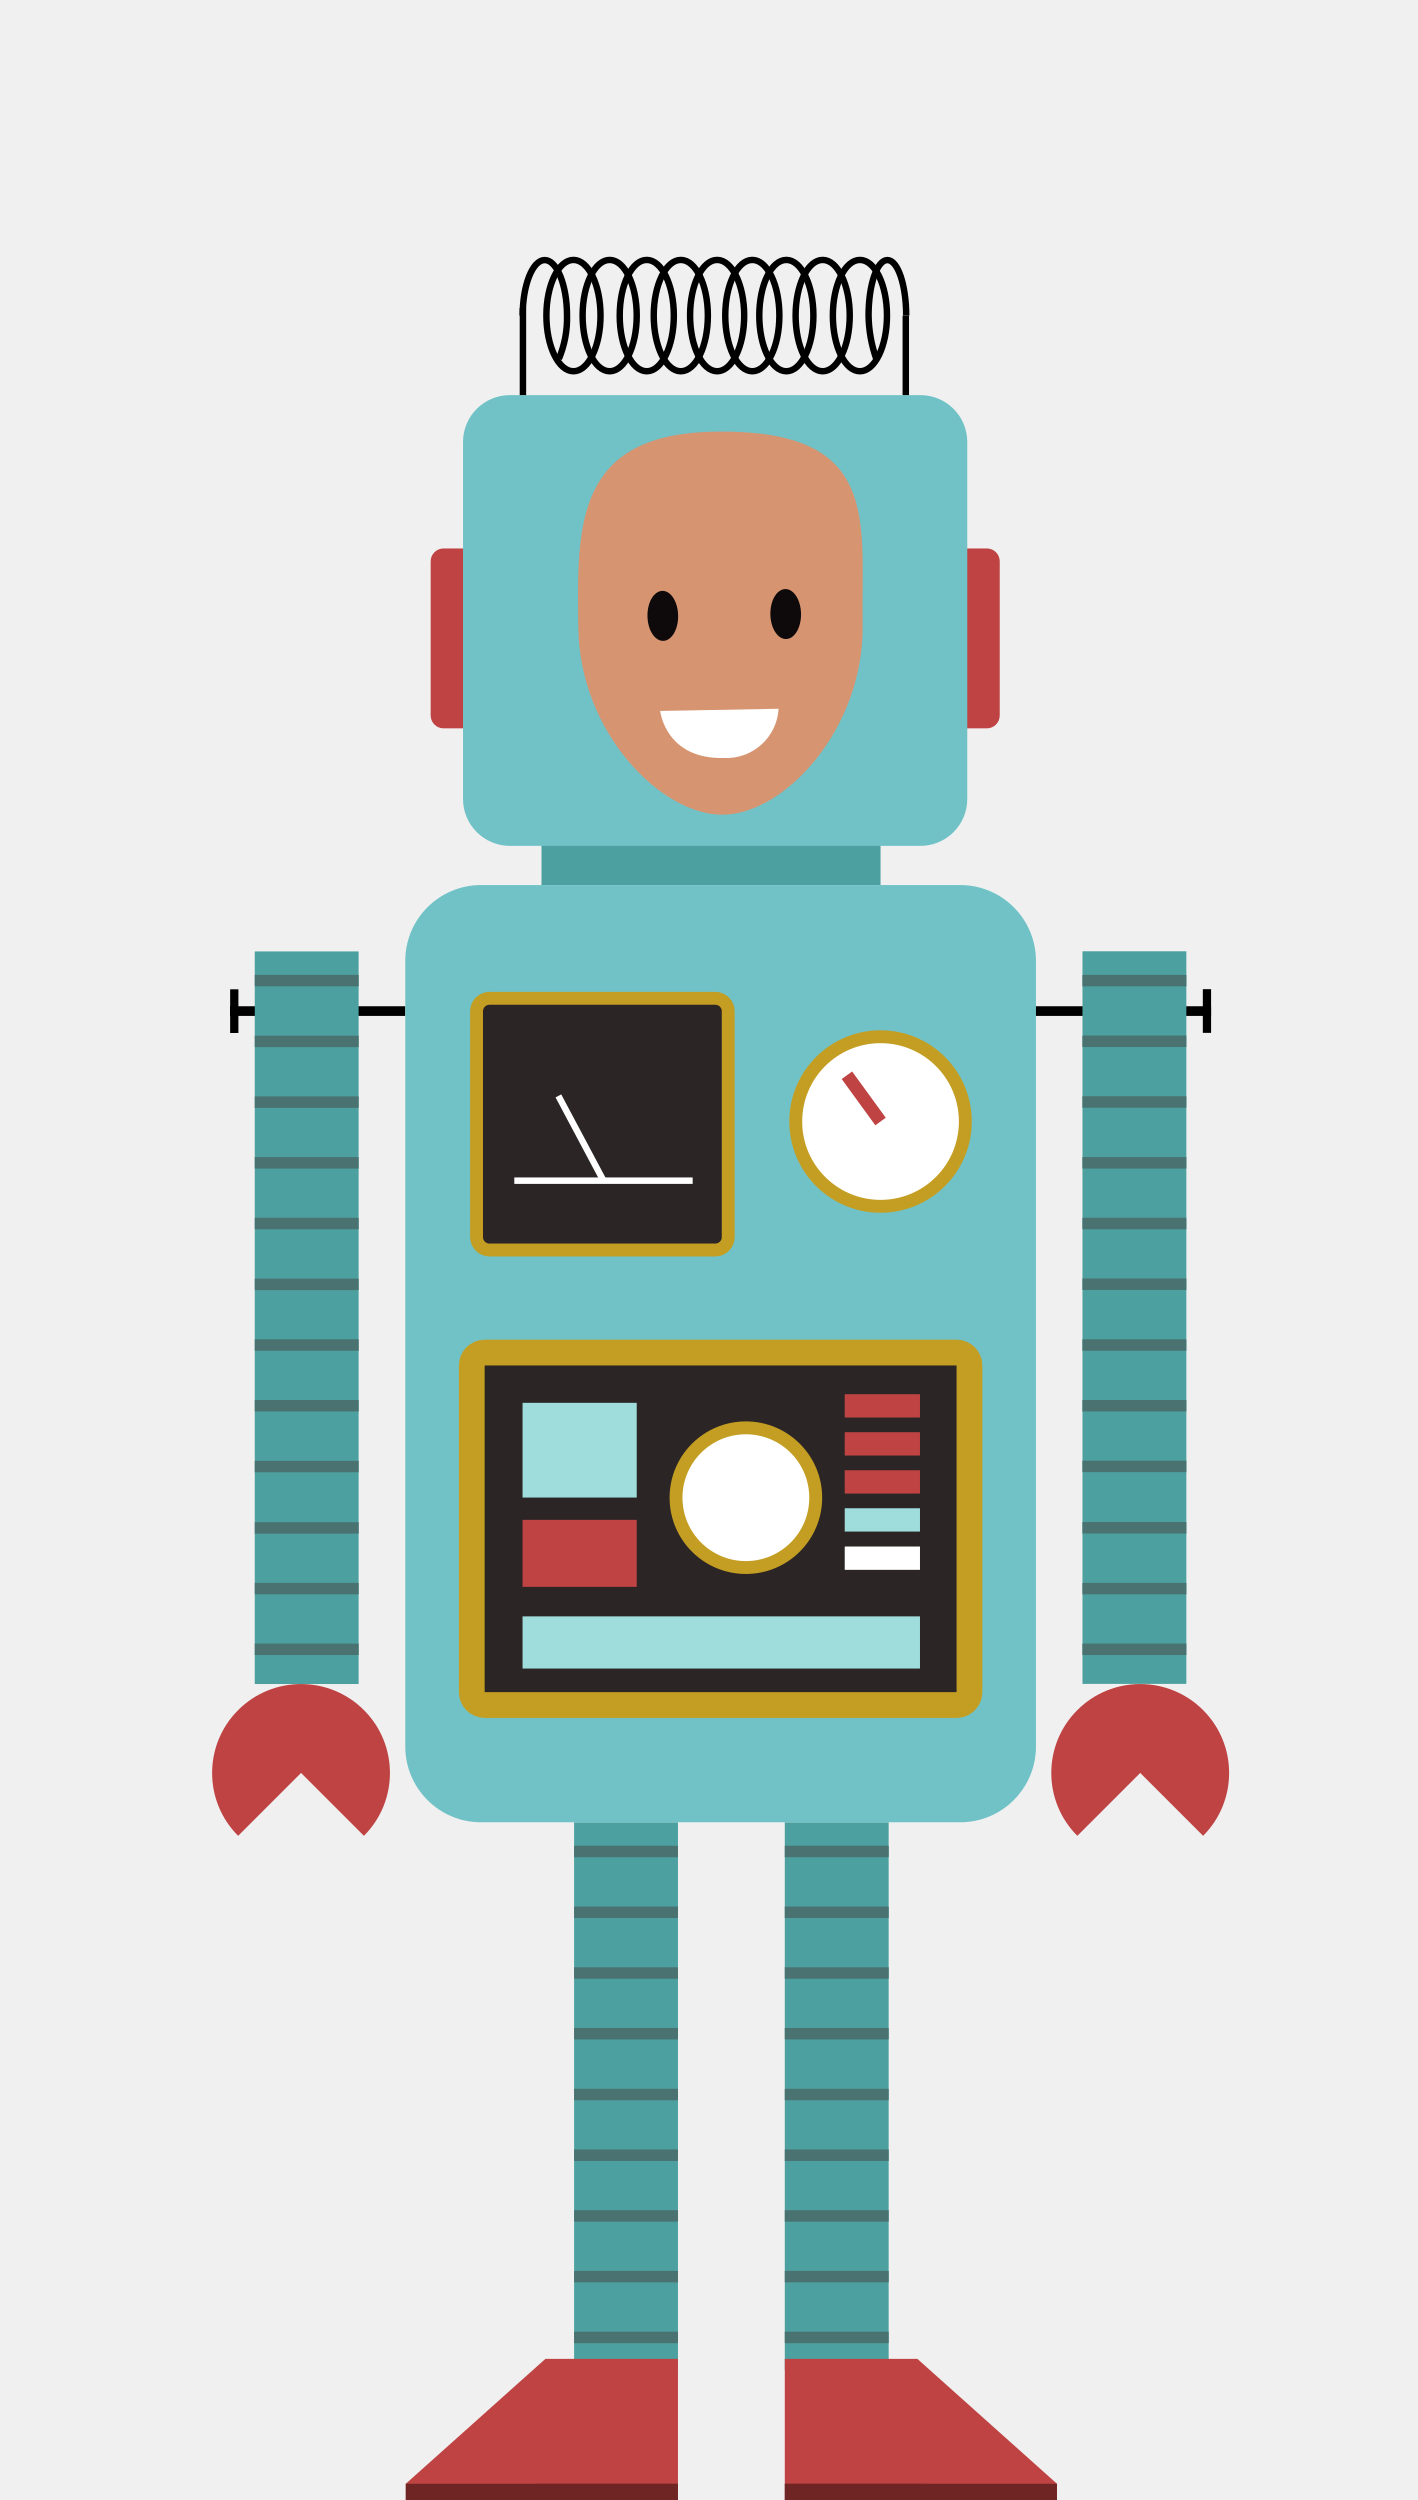
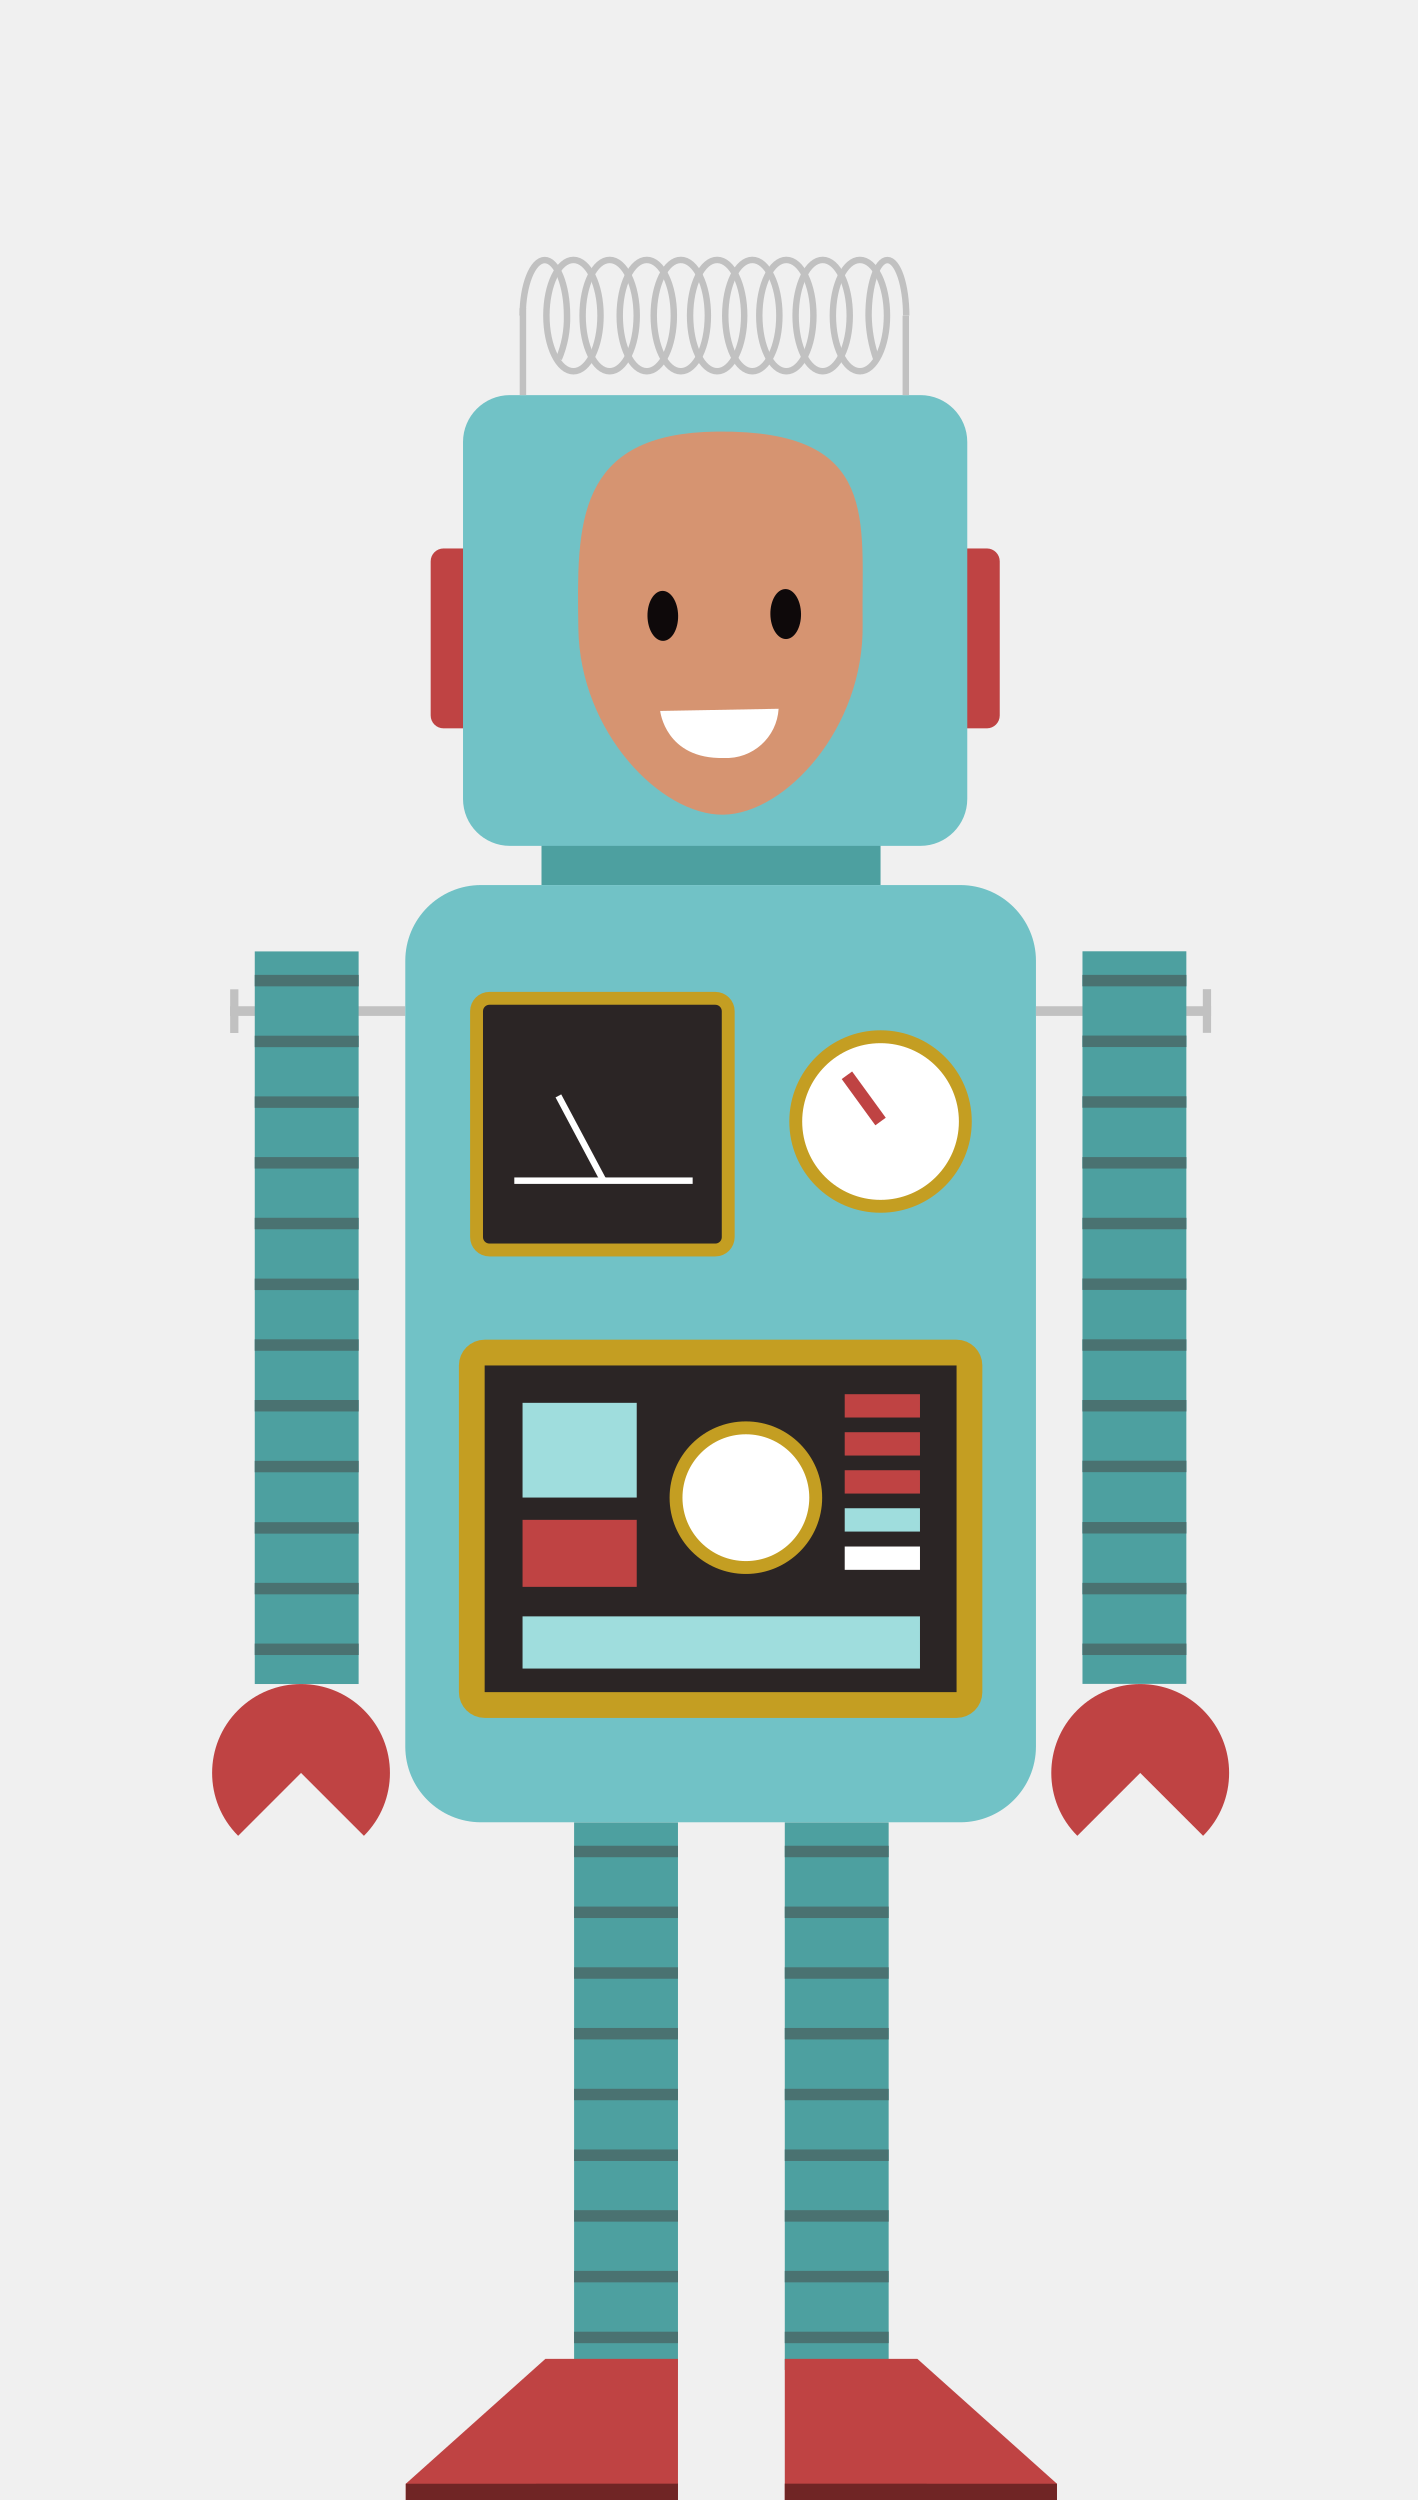
<svg xmlns="http://www.w3.org/2000/svg" width="110" height="194" viewBox="0 0 110 194">
  <g id="landians">
-     <line x1="31.45" y1="78.46" x2="17.85" y2="78.46" fill="none" stroke="#000" stroke-miterlimit="10" stroke-width="0.75" />
-     <rect x="17.85" y="76.76" width="0.64" height="3.39" transform="translate(36.35 156.92) rotate(-180)" />
+     <line x1="31.45" y1="78.46" x2="17.85" y2="78.46" fill="none" stroke="#c1c1c1" stroke-miterlimit="10" stroke-width="0.75" />
+     <rect x="17.85" y="76.76" width="0.64" height="3.39" transform="translate(36.35 156.92) rotate(-180)" fill="#c1c1c1" />
    <rect x="60.9" y="141.41" width="8.06" height="42.5" fill="#4da0a0" />
    <rect x="44.55" y="141.41" width="8.06" height="42.5" fill="#4da0a0" />
    <rect x="44.55" y="143.23" width="8.06" height="0.89" fill="#4a7271" />
    <rect x="44.55" y="147.95" width="8.06" height="0.89" fill="#4a7271" />
    <rect x="44.55" y="152.66" width="8.06" height="0.89" fill="#4a7271" />
    <rect x="44.55" y="157.37" width="8.06" height="0.89" fill="#4a7271" />
    <rect x="44.55" y="162.09" width="8.06" height="0.89" fill="#4a7271" />
    <rect x="44.55" y="166.8" width="8.06" height="0.89" fill="#4a7271" />
    <rect x="44.55" y="171.51" width="8.06" height="0.89" fill="#4a7271" />
    <rect x="44.55" y="176.22" width="8.06" height="0.89" fill="#4a7271" />
    <rect x="44.55" y="180.94" width="8.06" height="0.89" fill="#4a7271" />
    <rect x="60.9" y="143.23" width="8.06" height="0.89" fill="#4a7271" />
    <rect x="60.9" y="147.95" width="8.06" height="0.89" fill="#4a7271" />
    <rect x="60.9" y="152.66" width="8.06" height="0.89" fill="#4a7271" />
    <rect x="60.9" y="157.37" width="8.06" height="0.89" fill="#4a7271" />
    <rect x="60.9" y="162.09" width="8.06" height="0.89" fill="#4a7271" />
    <rect x="60.9" y="166.8" width="8.06" height="0.89" fill="#4a7271" />
    <rect x="60.9" y="171.51" width="8.06" height="0.89" fill="#4a7271" />
    <rect x="60.9" y="176.22" width="8.06" height="0.89" fill="#4a7271" />
    <rect x="60.9" y="180.94" width="8.06" height="0.89" fill="#4a7271" />
    <rect x="33.42" y="42.56" width="5.03" height="13.96" rx="1" fill="#bf4343" />
    <rect x="42.02" y="64.2" width="26.31" height="4.48" fill="#4da0a0" />
    <rect x="72.55" y="42.56" width="5.03" height="13.96" rx="1" fill="#bf4343" />
    <rect x="35.93" y="30.66" width="39.13" height="34.98" rx="3.64" fill="#71c2c6" />
-     <path d="M40.56,24.49c0-2.38.77-4.31,1.71-4.31S44,22.11,44,24.49a8.12,8.12,0,0,1-.63,3.35" fill="none" stroke="#000" stroke-miterlimit="10" stroke-width="0.5" />
-     <ellipse cx="44.5" cy="24.49" rx="2.1" ry="4.32" fill="none" stroke="#000" stroke-miterlimit="10" stroke-width="0.5" />
-     <ellipse cx="47.31" cy="24.49" rx="2.1" ry="4.32" fill="none" stroke="#000" stroke-miterlimit="10" stroke-width="0.5" />
-     <ellipse cx="50.19" cy="24.49" rx="2.1" ry="4.32" fill="none" stroke="#000" stroke-miterlimit="10" stroke-width="0.5" />
-     <ellipse cx="52.83" cy="24.49" rx="2.1" ry="4.32" fill="none" stroke="#000" stroke-miterlimit="10" stroke-width="0.5" />
-     <ellipse cx="55.65" cy="24.49" rx="2.1" ry="4.32" fill="none" stroke="#000" stroke-miterlimit="10" stroke-width="0.5" />
-     <ellipse cx="58.38" cy="24.49" rx="2.1" ry="4.32" fill="none" stroke="#000" stroke-miterlimit="10" stroke-width="0.5" />
-     <ellipse cx="61.02" cy="24.49" rx="2.1" ry="4.32" fill="none" stroke="#000" stroke-miterlimit="10" stroke-width="0.5" />
-     <ellipse cx="63.84" cy="24.49" rx="2.1" ry="4.32" fill="none" stroke="#000" stroke-miterlimit="10" stroke-width="0.5" />
-     <ellipse cx="66.73" cy="24.49" rx="2.1" ry="4.32" fill="none" stroke="#000" stroke-miterlimit="10" stroke-width="0.5" />
-     <path d="M68,27.85a10.59,10.59,0,0,1-.6-3.36c0-2.38.65-4.31,1.46-4.31s1.46,1.93,1.46,4.31" fill="none" stroke="#000" stroke-miterlimit="10" stroke-width="0.5" />
-     <line x1="40.58" y1="23.91" x2="40.58" y2="30.66" fill="none" stroke="#000" stroke-miterlimit="10" stroke-width="0.5" />
-     <line x1="70.29" y1="24.49" x2="70.29" y2="30.66" fill="none" stroke="#000" stroke-miterlimit="10" stroke-width="0.5" />
+     <path d="M40.56,24.49c0-2.38.77-4.31,1.71-4.31S44,22.11,44,24.49a8.12,8.12,0,0,1-.63,3.35" fill="none" stroke="#c1c1c1" stroke-miterlimit="10" stroke-width="0.5" />
+     <ellipse cx="44.5" cy="24.49" rx="2.1" ry="4.32" fill="none" stroke="#c1c1c1" stroke-miterlimit="10" stroke-width="0.5" />
+     <ellipse cx="47.31" cy="24.49" rx="2.1" ry="4.32" fill="none" stroke="#c1c1c1" stroke-miterlimit="10" stroke-width="0.5" />
+     <ellipse cx="50.19" cy="24.49" rx="2.1" ry="4.32" fill="none" stroke="#c1c1c1" stroke-miterlimit="10" stroke-width="0.5" />
+     <ellipse cx="52.83" cy="24.49" rx="2.1" ry="4.32" fill="none" stroke="#c1c1c1" stroke-miterlimit="10" stroke-width="0.5" />
+     <ellipse cx="55.65" cy="24.49" rx="2.1" ry="4.32" fill="none" stroke="#c1c1c1" stroke-miterlimit="10" stroke-width="0.5" />
+     <ellipse cx="58.38" cy="24.49" rx="2.1" ry="4.32" fill="none" stroke="#c1c1c1" stroke-miterlimit="10" stroke-width="0.5" />
+     <ellipse cx="61.02" cy="24.49" rx="2.1" ry="4.32" fill="none" stroke="#c1c1c1" stroke-miterlimit="10" stroke-width="0.5" />
+     <ellipse cx="63.84" cy="24.49" rx="2.1" ry="4.32" fill="none" stroke="#c1c1c1" stroke-miterlimit="10" stroke-width="0.5" />
+     <ellipse cx="66.73" cy="24.49" rx="2.1" ry="4.32" fill="none" stroke="#c1c1c1" stroke-miterlimit="10" stroke-width="0.5" />
+     <path d="M68,27.85a10.59,10.59,0,0,1-.6-3.36c0-2.38.65-4.31,1.46-4.31s1.46,1.93,1.46,4.31" fill="none" stroke="#c1c1c1" stroke-miterlimit="10" stroke-width="0.5" />
+     <line x1="40.58" y1="23.91" x2="40.58" y2="30.66" fill="none" stroke="#c1c1c1" stroke-miterlimit="10" stroke-width="0.5" />
+     <line x1="70.29" y1="24.49" x2="70.29" y2="30.66" fill="none" stroke="#c1c1c1" stroke-miterlimit="10" stroke-width="0.5" />
    <rect x="31.45" y="68.68" width="48.94" height="72.73" rx="5.88" fill="#71c2c6" />
    <polygon points="60.9 194 82.02 194 82.02 192.74 71.19 183.05 60.9 183.05 60.9 194" fill="#bf4343" />
    <polygon points="60.9 194 82.02 194 82.02 192.74 60.9 192.73 60.9 194" fill="#702525" />
    <polygon points="52.61 194 31.49 194 31.49 192.74 42.32 183.05 52.61 183.05 52.61 194" fill="#bf4343" />
    <polygon points="52.61 194 31.49 194 31.49 192.74 52.61 192.73 52.61 194" fill="#702525" />
    <rect x="36.98" y="77.47" width="19.53" height="19.53" rx="1" fill="#2b2525" stroke="#c49e22" stroke-miterlimit="10" />
    <circle cx="68.33" cy="87.03" r="6.58" fill="#fff" stroke="#c49e22" stroke-miterlimit="10" />
    <rect x="36.61" y="104.96" width="38.62" height="27.35" rx="1" fill="#2b2525" stroke="#c49e22" stroke-miterlimit="10" stroke-width="2" />
    <line x1="65.72" y1="83.44" x2="68.33" y2="87.03" fill="none" stroke="#bf4343" stroke-miterlimit="10" />
    <line x1="39.91" y1="91.62" x2="53.75" y2="91.62" fill="#c49e22" stroke="#fff" stroke-miterlimit="10" stroke-width="0.5" />
    <line x1="43.33" y1="85.04" x2="46.83" y2="91.62" fill="#c49e22" stroke="#fff" stroke-miterlimit="10" stroke-width="0.5" />
    <rect x="40.55" y="108.86" width="8.86" height="7.35" fill="#9fdddd" />
    <rect x="40.55" y="117.94" width="8.86" height="5.2" fill="#bf4343" />
    <rect x="65.55" y="108.19" width="5.84" height="1.81" fill="#bf4343" />
    <rect x="65.55" y="111.14" width="5.84" height="1.81" fill="#bf4343" />
    <rect x="65.55" y="114.09" width="5.84" height="1.81" fill="#bf4343" />
    <rect x="65.55" y="117.04" width="5.84" height="1.81" fill="#9fdddd" />
    <rect x="65.55" y="120.01" width="5.84" height="1.81" fill="#fff" />
    <rect x="40.55" y="125.43" width="30.84" height="4.05" fill="#9fdddd" />
    <circle cx="57.88" cy="116.22" r="5.42" fill="#fff" stroke="#c49e22" stroke-miterlimit="10" />
    <rect x="19.77" y="73.83" width="8.06" height="56.85" fill="#4da0a0" />
    <rect x="19.77" y="75.65" width="8.06" height="0.89" fill="#4a7271" />
    <rect x="19.77" y="80.37" width="8.06" height="0.89" fill="#4a7271" />
    <rect x="19.77" y="85.08" width="8.06" height="0.89" fill="#4a7271" />
    <rect x="19.77" y="89.79" width="8.06" height="0.89" fill="#4a7271" />
    <rect x="19.77" y="94.5" width="8.06" height="0.89" fill="#4a7271" />
    <rect x="19.77" y="99.22" width="8.06" height="0.89" fill="#4a7271" />
    <rect x="19.77" y="103.93" width="8.06" height="0.89" fill="#4a7271" />
    <rect x="19.77" y="108.64" width="8.06" height="0.89" fill="#4a7271" />
    <rect x="19.77" y="113.36" width="8.06" height="0.89" fill="#4a7271" />
    <rect x="19.77" y="118.12" width="8.06" height="0.89" fill="#4a7271" />
    <rect x="19.77" y="122.83" width="8.06" height="0.89" fill="#4a7271" />
    <rect x="19.77" y="127.54" width="8.06" height="0.89" fill="#4a7271" />
    <path d="M28.24,142.46l-4.88-4.88-4.88,4.88a6.9,6.9,0,1,1,9.76,0Z" fill="#bf4343" />
-     <line x1="80.39" y1="78.46" x2="93.98" y2="78.46" fill="none" stroke="#000" stroke-miterlimit="10" stroke-width="0.75" />
-     <rect x="93.34" y="76.76" width="0.64" height="3.39" />
+     <line x1="80.39" y1="78.46" x2="93.98" y2="78.46" fill="none" stroke="#c1c1c1" stroke-miterlimit="10" stroke-width="0.75" />
+     <rect x="93.34" y="76.76" width="0.64" height="3.39" fill="#c1c1c1" />
    <rect x="84.01" y="73.83" width="8.06" height="56.85" transform="translate(176.07 204.5) rotate(-180)" fill="#4da0a0" />
    <rect x="84.01" y="75.65" width="8.06" height="0.89" transform="translate(176.07 152.19) rotate(-180)" fill="#4a7271" />
    <rect x="84.01" y="80.37" width="8.06" height="0.89" transform="translate(176.07 161.62) rotate(-180)" fill="#4a7271" />
    <rect x="84.01" y="85.08" width="8.06" height="0.89" transform="translate(176.07 171.04) rotate(-180)" fill="#4a7271" />
    <rect x="84.01" y="89.79" width="8.06" height="0.89" transform="translate(176.07 180.47) rotate(-180)" fill="#4a7271" />
    <rect x="84.01" y="94.5" width="8.06" height="0.89" transform="translate(176.07 189.89) rotate(-180)" fill="#4a7271" />
    <rect x="84.01" y="99.22" width="8.06" height="0.89" transform="translate(176.07 199.32) rotate(-180)" fill="#4a7271" />
    <rect x="84.01" y="103.93" width="8.06" height="0.89" transform="translate(176.07 208.75) rotate(-180)" fill="#4a7271" />
    <rect x="84.01" y="108.64" width="8.06" height="0.89" transform="translate(176.07 218.17) rotate(-180)" fill="#4a7271" />
    <rect x="84.01" y="113.36" width="8.06" height="0.89" transform="translate(176.07 227.6) rotate(-180)" fill="#4a7271" />
    <rect x="84.01" y="118.12" width="8.06" height="0.89" transform="translate(176.07 237.12) rotate(-180)" fill="#4a7271" />
    <rect x="84.01" y="122.83" width="8.06" height="0.89" transform="translate(176.07 246.55) rotate(-180)" fill="#4a7271" />
    <rect x="84.01" y="127.54" width="8.06" height="0.89" transform="translate(176.07 255.97) rotate(-180)" fill="#4a7271" />
    <path d="M83.6,142.46l4.88-4.88,4.88,4.88a6.9,6.9,0,1,0-9.76,0Z" fill="#bf4343" />
  </g>
  <g id="face">
    <path d="M66.94,48.45c.12,8.07-6,14.7-10.81,14.77S45,56.85,44.88,48.78s-.29-15.2,10.82-15.29C68.42,33.38,66.82,40.38,66.94,48.45Z" fill="#d69471" />
    <ellipse cx="51.43" cy="47.79" rx="1.19" ry="1.94" transform="translate(-0.7 0.77) rotate(-0.85)" fill="#0e090a" />
    <ellipse cx="60.97" cy="47.65" rx="1.19" ry="1.94" transform="translate(-0.7 0.91) rotate(-0.85)" fill="#0e090a" />
    <path d="M51.23,55.17,60.42,55a4.06,4.06,0,0,1-4.25,3.82C51.63,58.93,51.23,55.17,51.23,55.17Z" fill="#fff" />
  </g>
</svg>
